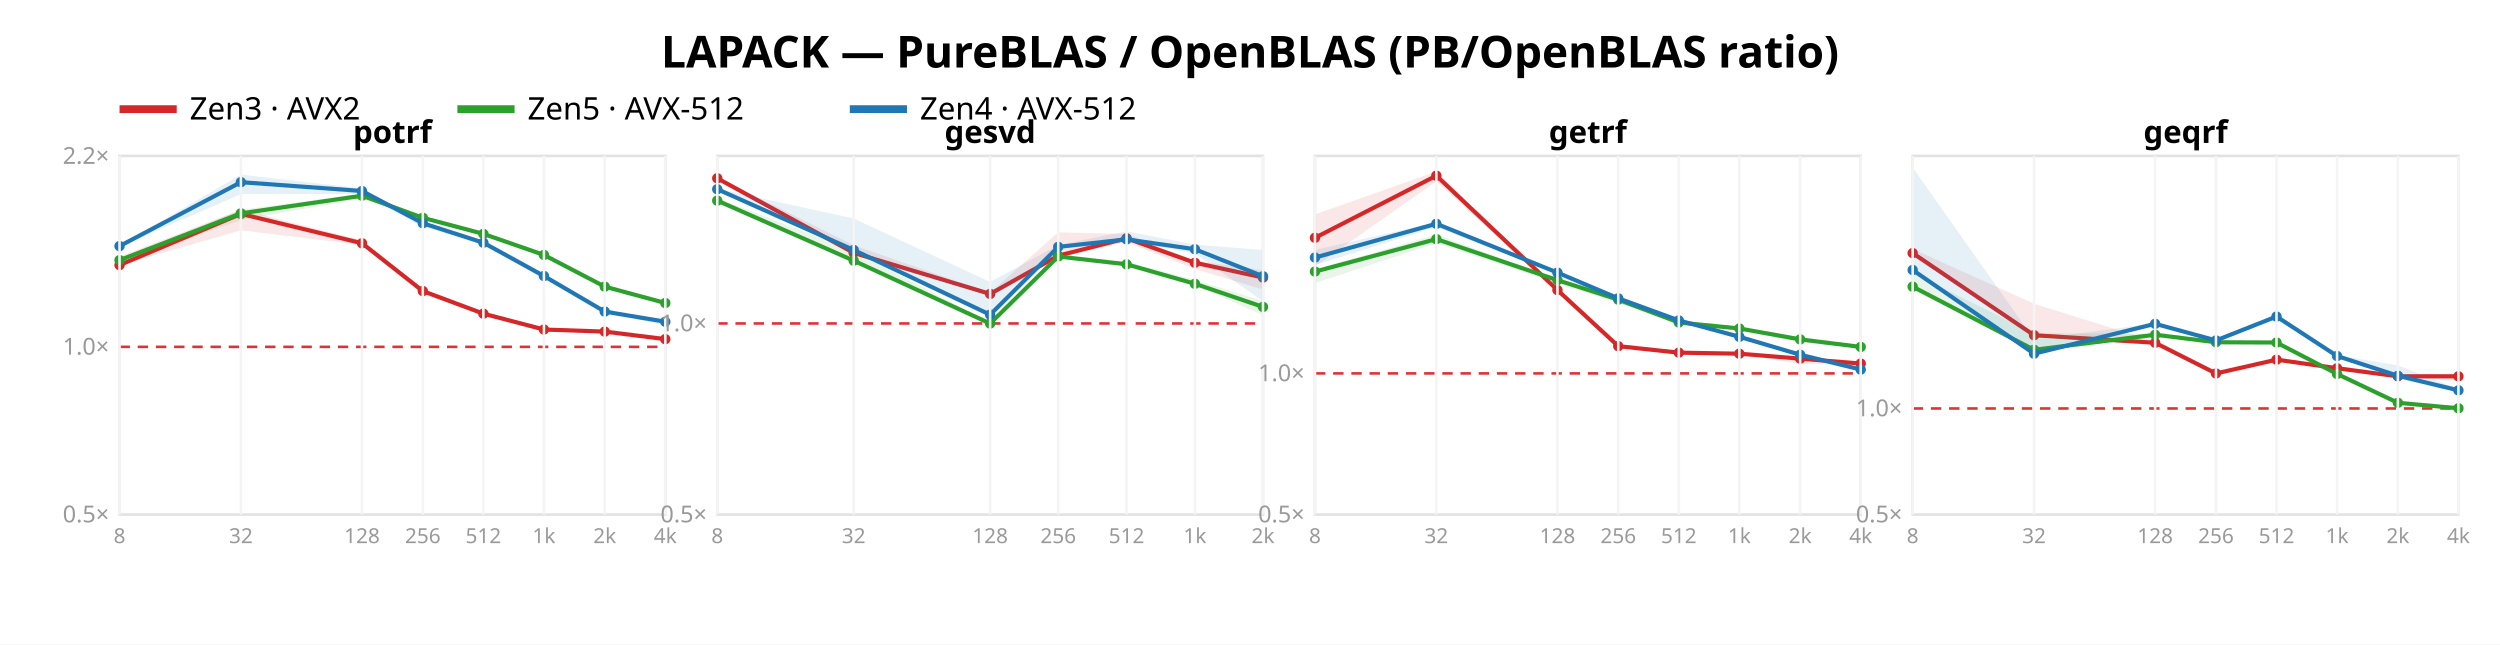
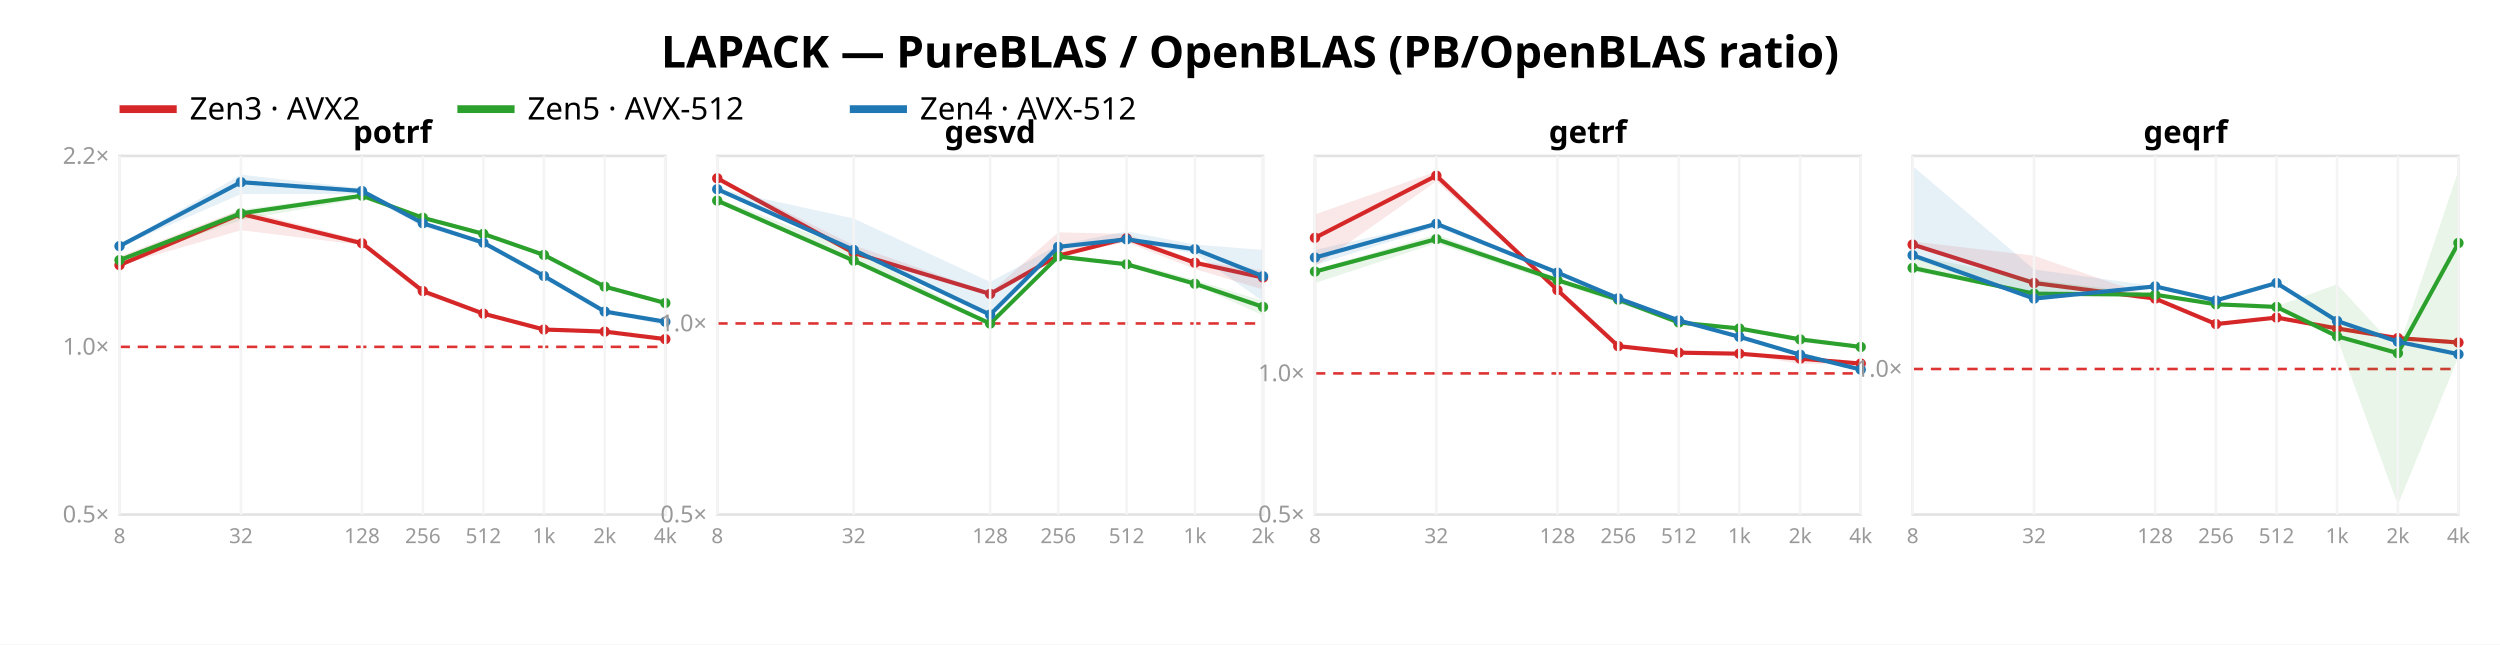
<svg xmlns="http://www.w3.org/2000/svg" width="962" height="248" font-family="sans-serif">
  <rect width="962" height="248" fill="white" />
  <text x="481.0" y="26" text-anchor="middle" font-size="17" font-weight="bold">LAPACK — PureBLAS / OpenBLAS (PB/OpenBLAS ratio)</text>
  <line x1="46" y1="42" x2="68" y2="42" stroke="#d62728" stroke-width="3" />
  <text x="73" y="46" font-size="12">Zen3 · AVX2</text>
  <line x1="176" y1="42" x2="198" y2="42" stroke="#2ca02c" stroke-width="3" />
  <text x="203" y="46" font-size="12">Zen5 · AVX-512</text>
  <line x1="327" y1="42" x2="349" y2="42" stroke="#1f77b4" stroke-width="3" />
  <text x="354" y="46" font-size="12">Zen4 · AVX-512</text>
  <rect x="46" y="60" width="210" height="138" fill="none" stroke="#e2e2e2" />
  <line x1="46" y1="133.468" x2="256" y2="133.468" stroke="#d33" stroke-dasharray="4 3" />
  <text x="42" y="201.0" text-anchor="end" font-size="9" fill="#999">0.5×</text>
  <text x="42" y="136.468" text-anchor="end" font-size="9" fill="#999">1.0×</text>
  <text x="42" y="63.063" text-anchor="end" font-size="9" fill="#999">2.2×</text>
  <polygon points="46.0,98.7 92.7,80.6 139.3,92.5 162.7,111.4 186.0,120.4 209.3,126.7 232.7,127.1 256.0,130.4 256.0,130.8 232.7,128.2 209.3,127.6 186.0,120.9 162.7,113.4 139.3,94.3 92.7,88.6 46.0,102.1" fill="#d62728" opacity="0.11" />
  <polyline points="46.0,102.0 92.7,82.3 139.3,93.6 162.7,112.0 186.0,120.7 209.3,126.8 232.7,127.6 256.0,130.5" fill="none" stroke="#d62728" stroke-width="1.6" />
  <circle cx="46.0" cy="102.0" r="2" fill="#d62728" />
  <circle cx="92.7" cy="82.3" r="2" fill="#d62728" />
  <circle cx="139.3" cy="93.6" r="2" fill="#d62728" />
  <circle cx="162.7" cy="112.0" r="2" fill="#d62728" />
  <circle cx="186.0" cy="120.7" r="2" fill="#d62728" />
  <circle cx="209.3" cy="126.8" r="2" fill="#d62728" />
  <circle cx="232.7" cy="127.6" r="2" fill="#d62728" />
  <circle cx="256.0" cy="130.5" r="2" fill="#d62728" />
  <polygon points="46.0,99.9 92.7,80.7 139.3,74.5 162.7,83.2 186.0,89.6 209.3,97.6 232.7,110.1 256.0,116.5 256.0,116.7 232.7,111.0 209.3,98.6 186.0,90.2 162.7,84.3 139.3,76.4 92.7,84.7 46.0,100.8" fill="#2ca02c" opacity="0.11" />
  <polyline points="46.0,100.1 92.7,82.1 139.3,75.3 162.7,83.8 186.0,90.0 209.3,98.1 232.7,110.3 256.0,116.6" fill="none" stroke="#2ca02c" stroke-width="1.6" />
  <circle cx="46.0" cy="100.1" r="2" fill="#2ca02c" />
  <circle cx="92.7" cy="82.1" r="2" fill="#2ca02c" />
  <circle cx="139.3" cy="75.3" r="2" fill="#2ca02c" />
  <circle cx="162.7" cy="83.8" r="2" fill="#2ca02c" />
  <circle cx="186.0" cy="90.0" r="2" fill="#2ca02c" />
  <circle cx="209.3" cy="98.1" r="2" fill="#2ca02c" />
  <circle cx="232.7" cy="110.3" r="2" fill="#2ca02c" />
  <circle cx="256.0" cy="116.6" r="2" fill="#2ca02c" />
  <polygon points="46.0,94.4 92.7,67.2 139.3,72.5 162.7,85.6 186.0,93.0 209.3,105.9 232.7,119.5 256.0,123.6 256.0,125.3 232.7,120.1 209.3,107.5 186.0,93.6 162.7,87.3 139.3,74.6 92.7,74.7 46.0,95.0" fill="#1f77b4" opacity="0.11" />
  <polyline points="46.0,94.7 92.7,70.1 139.3,73.5 162.7,85.9 186.0,93.4 209.3,106.2 232.7,119.9 256.0,123.8" fill="none" stroke="#1f77b4" stroke-width="1.6" />
  <circle cx="46.0" cy="94.7" r="2" fill="#1f77b4" />
  <circle cx="92.7" cy="70.1" r="2" fill="#1f77b4" />
  <circle cx="139.3" cy="73.5" r="2" fill="#1f77b4" />
  <circle cx="162.7" cy="85.9" r="2" fill="#1f77b4" />
  <circle cx="186.0" cy="93.4" r="2" fill="#1f77b4" />
  <circle cx="209.3" cy="106.2" r="2" fill="#1f77b4" />
  <circle cx="232.7" cy="119.9" r="2" fill="#1f77b4" />
  <circle cx="256.0" cy="123.8" r="2" fill="#1f77b4" />
  <text x="151.0" y="55" text-anchor="middle" font-size="12" font-weight="bold">potrf</text>
  <line x1="46.0" y1="60" x2="46.0" y2="198" stroke="#f4f4f4" />
  <text x="46.0" y="209" text-anchor="middle" font-size="8" fill="#999">8</text>
  <line x1="92.7" y1="60" x2="92.7" y2="198" stroke="#f4f4f4" />
  <text x="92.7" y="209" text-anchor="middle" font-size="8" fill="#999">32</text>
  <line x1="139.3" y1="60" x2="139.3" y2="198" stroke="#f4f4f4" />
  <text x="139.3" y="209" text-anchor="middle" font-size="8" fill="#999">128</text>
  <line x1="162.7" y1="60" x2="162.7" y2="198" stroke="#f4f4f4" />
  <text x="162.7" y="209" text-anchor="middle" font-size="8" fill="#999">256</text>
  <line x1="186.0" y1="60" x2="186.0" y2="198" stroke="#f4f4f4" />
  <text x="186.0" y="209" text-anchor="middle" font-size="8" fill="#999">512</text>
  <line x1="209.3" y1="60" x2="209.3" y2="198" stroke="#f4f4f4" />
  <text x="209.3" y="209" text-anchor="middle" font-size="8" fill="#999">1k</text>
  <line x1="232.7" y1="60" x2="232.7" y2="198" stroke="#f4f4f4" />
  <text x="232.7" y="209" text-anchor="middle" font-size="8" fill="#999">2k</text>
  <line x1="256.0" y1="60" x2="256.0" y2="198" stroke="#f4f4f4" />
  <text x="256.0" y="209" text-anchor="middle" font-size="8" fill="#999">4k</text>
  <rect x="276" y="60" width="210" height="138" fill="none" stroke="#e2e2e2" />
  <line x1="276" y1="124.468" x2="486" y2="124.468" stroke="#d33" stroke-dasharray="4 3" />
  <text x="272" y="201.0" text-anchor="end" font-size="9" fill="#999">0.5×</text>
  <text x="272" y="127.468" text-anchor="end" font-size="9" fill="#999">1.0×</text>
  <polygon points="276.0,68.2 328.5,94.4 381.0,112.6 407.2,89.4 433.5,90.0 459.8,100.3 486.0,104.0 486.0,111.4 459.8,103.5 433.5,93.2 407.2,98.7 381.0,113.3 328.5,98.1 276.0,69.1" fill="#d62728" opacity="0.11" />
  <polyline points="276.0,68.6 328.5,97.3 381.0,113.1 407.2,98.4 433.5,91.7 459.8,101.1 486.0,106.8" fill="none" stroke="#d62728" stroke-width="1.6" />
  <circle cx="276.0" cy="68.6" r="2" fill="#d62728" />
  <circle cx="328.5" cy="97.3" r="2" fill="#d62728" />
  <circle cx="381.0" cy="113.1" r="2" fill="#d62728" />
  <circle cx="407.2" cy="98.4" r="2" fill="#d62728" />
  <circle cx="433.5" cy="91.7" r="2" fill="#d62728" />
  <circle cx="459.8" cy="101.1" r="2" fill="#d62728" />
  <circle cx="486.0" cy="106.8" r="2" fill="#d62728" />
  <polygon points="276.0,76.2 328.5,96.5 381.0,124.2 407.2,98.4 433.5,100.7 459.8,107.7 486.0,115.8 486.0,121.3 459.8,109.7 433.5,102.0 407.2,99.0 381.0,124.7 328.5,100.8 276.0,77.9" fill="#2ca02c" opacity="0.11" />
  <polyline points="276.0,77.2 328.5,100.3 381.0,124.5 407.2,98.7 433.5,101.7 459.8,109.2 486.0,118.1" fill="none" stroke="#2ca02c" stroke-width="1.6" />
  <circle cx="276.0" cy="77.2" r="2" fill="#2ca02c" />
  <circle cx="328.5" cy="100.3" r="2" fill="#2ca02c" />
  <circle cx="381.0" cy="124.5" r="2" fill="#2ca02c" />
  <circle cx="407.2" cy="98.7" r="2" fill="#2ca02c" />
  <circle cx="433.5" cy="101.7" r="2" fill="#2ca02c" />
  <circle cx="459.8" cy="109.2" r="2" fill="#2ca02c" />
  <circle cx="486.0" cy="118.1" r="2" fill="#2ca02c" />
  <polygon points="276.0,72.6 328.5,84.1 381.0,108.5 407.2,94.3 433.5,89.0 459.8,94.1 486.0,96.2 486.0,115.9 459.8,97.6 433.5,92.7 407.2,95.6 381.0,121.3 328.5,96.5 276.0,73.5" fill="#1f77b4" opacity="0.11" />
  <polyline points="276.0,72.8 328.5,96.2 381.0,121.1 407.2,95.0 433.5,92.1 459.8,95.9 486.0,106.3" fill="none" stroke="#1f77b4" stroke-width="1.6" />
  <circle cx="276.0" cy="72.8" r="2" fill="#1f77b4" />
  <circle cx="328.5" cy="96.2" r="2" fill="#1f77b4" />
  <circle cx="381.0" cy="121.1" r="2" fill="#1f77b4" />
  <circle cx="407.2" cy="95.0" r="2" fill="#1f77b4" />
  <circle cx="433.5" cy="92.1" r="2" fill="#1f77b4" />
  <circle cx="459.8" cy="95.9" r="2" fill="#1f77b4" />
  <circle cx="486.0" cy="106.3" r="2" fill="#1f77b4" />
  <text x="381.0" y="55" text-anchor="middle" font-size="12" font-weight="bold">gesvd</text>
  <line x1="276.0" y1="60" x2="276.0" y2="198" stroke="#f4f4f4" />
  <text x="276.0" y="209" text-anchor="middle" font-size="8" fill="#999">8</text>
  <line x1="328.5" y1="60" x2="328.5" y2="198" stroke="#f4f4f4" />
  <text x="328.5" y="209" text-anchor="middle" font-size="8" fill="#999">32</text>
  <line x1="381.0" y1="60" x2="381.0" y2="198" stroke="#f4f4f4" />
  <text x="381.0" y="209" text-anchor="middle" font-size="8" fill="#999">128</text>
  <line x1="407.2" y1="60" x2="407.2" y2="198" stroke="#f4f4f4" />
  <text x="407.2" y="209" text-anchor="middle" font-size="8" fill="#999">256</text>
  <line x1="433.5" y1="60" x2="433.5" y2="198" stroke="#f4f4f4" />
  <text x="433.5" y="209" text-anchor="middle" font-size="8" fill="#999">512</text>
  <line x1="459.8" y1="60" x2="459.8" y2="198" stroke="#f4f4f4" />
  <text x="459.8" y="209" text-anchor="middle" font-size="8" fill="#999">1k</text>
  <line x1="486.0" y1="60" x2="486.0" y2="198" stroke="#f4f4f4" />
  <text x="486.0" y="209" text-anchor="middle" font-size="8" fill="#999">2k</text>
  <rect x="506" y="60" width="210" height="138" fill="none" stroke="#e2e2e2" />
  <line x1="506" y1="143.685" x2="716" y2="143.685" stroke="#d33" stroke-dasharray="4 3" />
  <text x="502" y="201.0" text-anchor="end" font-size="9" fill="#999">0.5×</text>
  <text x="502" y="146.685" text-anchor="end" font-size="9" fill="#999">1.0×</text>
  <polygon points="506.0,82.5 552.7,66.0 599.3,111.3 622.7,132.9 646.0,135.4 669.3,136.0 692.7,137.4 716.0,139.1 716.0,140.1 692.7,140.0 669.3,136.2 646.0,136.1 622.7,133.5 599.3,112.2 552.7,69.8 506.0,102.5" fill="#d62728" opacity="0.11" />
  <polyline points="506.0,91.5 552.7,67.6 599.3,111.6 622.7,133.2 646.0,135.7 669.3,136.1 692.7,138.0 716.0,139.9" fill="none" stroke="#d62728" stroke-width="1.6" />
  <circle cx="506.0" cy="91.5" r="2" fill="#d62728" />
  <circle cx="552.7" cy="67.6" r="2" fill="#d62728" />
  <circle cx="599.3" cy="111.6" r="2" fill="#d62728" />
  <circle cx="622.7" cy="133.2" r="2" fill="#d62728" />
  <circle cx="646.0" cy="135.7" r="2" fill="#d62728" />
  <circle cx="669.3" cy="136.1" r="2" fill="#d62728" />
  <circle cx="692.7" cy="138.0" r="2" fill="#d62728" />
  <circle cx="716.0" cy="139.9" r="2" fill="#d62728" />
  <polygon points="506.0,103.7 552.7,90.2 599.3,107.4 622.7,114.8 646.0,123.9 669.3,125.8 692.7,130.3 716.0,133.2 716.0,133.7 692.7,131.6 669.3,127.0 646.0,124.6 622.7,116.5 599.3,109.0 552.7,93.6 506.0,108.9" fill="#2ca02c" opacity="0.11" />
  <polyline points="506.0,104.5 552.7,92.0 599.3,107.8 622.7,115.3 646.0,124.1 669.3,126.4 692.7,130.6 716.0,133.5" fill="none" stroke="#2ca02c" stroke-width="1.6" />
  <circle cx="506.0" cy="104.5" r="2" fill="#2ca02c" />
  <circle cx="552.7" cy="92.0" r="2" fill="#2ca02c" />
  <circle cx="599.3" cy="107.8" r="2" fill="#2ca02c" />
  <circle cx="622.7" cy="115.3" r="2" fill="#2ca02c" />
  <circle cx="646.0" cy="124.1" r="2" fill="#2ca02c" />
  <circle cx="669.3" cy="126.4" r="2" fill="#2ca02c" />
  <circle cx="692.7" cy="130.6" r="2" fill="#2ca02c" />
  <circle cx="716.0" cy="133.5" r="2" fill="#2ca02c" />
  <polygon points="506.0,96.2 552.7,85.5 599.3,104.4 622.7,113.9 646.0,122.9 669.3,129.0 692.7,136.1 716.0,141.8 716.0,142.9 692.7,137.1 669.3,129.8 646.0,123.8 622.7,116.7 599.3,105.3 552.7,87.4 506.0,102.0" fill="#1f77b4" opacity="0.11" />
  <polyline points="506.0,99.1 552.7,86.1 599.3,104.9 622.7,114.8 646.0,123.3 669.3,129.6 692.7,136.5 716.0,142.2" fill="none" stroke="#1f77b4" stroke-width="1.6" />
  <circle cx="506.0" cy="99.1" r="2" fill="#1f77b4" />
  <circle cx="552.7" cy="86.1" r="2" fill="#1f77b4" />
  <circle cx="599.3" cy="104.9" r="2" fill="#1f77b4" />
  <circle cx="622.7" cy="114.8" r="2" fill="#1f77b4" />
  <circle cx="646.0" cy="123.3" r="2" fill="#1f77b4" />
  <circle cx="669.3" cy="129.6" r="2" fill="#1f77b4" />
  <circle cx="692.7" cy="136.5" r="2" fill="#1f77b4" />
  <circle cx="716.0" cy="142.2" r="2" fill="#1f77b4" />
  <text x="611.0" y="55" text-anchor="middle" font-size="12" font-weight="bold">getrf</text>
  <line x1="506.0" y1="60" x2="506.0" y2="198" stroke="#f4f4f4" />
  <text x="506.0" y="209" text-anchor="middle" font-size="8" fill="#999">8</text>
  <line x1="552.7" y1="60" x2="552.7" y2="198" stroke="#f4f4f4" />
  <text x="552.7" y="209" text-anchor="middle" font-size="8" fill="#999">32</text>
  <line x1="599.3" y1="60" x2="599.3" y2="198" stroke="#f4f4f4" />
  <text x="599.3" y="209" text-anchor="middle" font-size="8" fill="#999">128</text>
  <line x1="622.7" y1="60" x2="622.7" y2="198" stroke="#f4f4f4" />
  <text x="622.7" y="209" text-anchor="middle" font-size="8" fill="#999">256</text>
  <line x1="646.0" y1="60" x2="646.0" y2="198" stroke="#f4f4f4" />
  <text x="646.0" y="209" text-anchor="middle" font-size="8" fill="#999">512</text>
  <line x1="669.3" y1="60" x2="669.3" y2="198" stroke="#f4f4f4" />
  <text x="669.3" y="209" text-anchor="middle" font-size="8" fill="#999">1k</text>
  <line x1="692.7" y1="60" x2="692.7" y2="198" stroke="#f4f4f4" />
  <text x="692.7" y="209" text-anchor="middle" font-size="8" fill="#999">2k</text>
  <line x1="716.0" y1="60" x2="716.0" y2="198" stroke="#f4f4f4" />
  <text x="716.0" y="209" text-anchor="middle" font-size="8" fill="#999">4k</text>
  <rect x="736" y="60" width="210" height="138" fill="none" stroke="#e2e2e2" />
-   <line x1="736" y1="157.179" x2="946" y2="157.179" stroke="#d33" stroke-dasharray="4 3" />
-   <text x="732" y="201.0" text-anchor="end" font-size="9" fill="#999">0.5×</text>
-   <text x="732" y="160.179" text-anchor="end" font-size="9" fill="#999">1.0×</text>
-   <polygon points="736.0,95.8 782.7,116.9 829.3,131.4 852.7,143.5 876.0,138.2 899.3,141.7 922.7,144.7 946.0,144.8 946.0,146.5 922.7,144.9 899.3,141.8 876.0,138.5 852.7,143.9 829.3,132.1 782.7,129.3 736.0,97.9" fill="#d62728" opacity="0.11" />
-   <polyline points="736.0,97.4 782.7,129.0 829.3,131.9 852.7,143.7 876.0,138.4 899.3,141.7 922.7,144.8 946.0,144.8" fill="none" stroke="#d62728" stroke-width="1.6" />
-   <circle cx="736.0" cy="97.4" r="2" fill="#d62728" />
-   <circle cx="782.7" cy="129.0" r="2" fill="#d62728" />
-   <circle cx="829.3" cy="131.9" r="2" fill="#d62728" />
-   <circle cx="852.7" cy="143.7" r="2" fill="#d62728" />
-   <circle cx="876.0" cy="138.4" r="2" fill="#d62728" />
-   <circle cx="899.3" cy="141.7" r="2" fill="#d62728" />
-   <circle cx="922.7" cy="144.8" r="2" fill="#d62728" />
-   <circle cx="946.0" cy="144.8" r="2" fill="#d62728" />
-   <polygon points="736.0,105.2 782.7,128.2 829.3,128.5 852.7,131.5 876.0,131.6 899.3,143.6 922.7,154.8 946.0,157.0 946.0,157.4 922.7,155.3 899.3,144.5 876.0,132.0 852.7,131.9 829.3,129.0 782.7,135.4 736.0,111.4" fill="#2ca02c" opacity="0.11" />
-   <polyline points="736.0,110.3 782.7,134.6 829.3,128.8 852.7,131.7 876.0,131.8 899.3,143.9 922.7,155.0 946.0,157.1" fill="none" stroke="#2ca02c" stroke-width="1.6" />
-   <circle cx="736.0" cy="110.3" r="2" fill="#2ca02c" />
-   <circle cx="782.7" cy="134.6" r="2" fill="#2ca02c" />
-   <circle cx="829.3" cy="128.8" r="2" fill="#2ca02c" />
-   <circle cx="852.7" cy="131.7" r="2" fill="#2ca02c" />
-   <circle cx="876.0" cy="131.8" r="2" fill="#2ca02c" />
-   <circle cx="899.3" cy="143.9" r="2" fill="#2ca02c" />
-   <circle cx="922.7" cy="155.0" r="2" fill="#2ca02c" />
-   <circle cx="946.0" cy="157.1" r="2" fill="#2ca02c" />
-   <polygon points="736.0,64.5 782.7,130.6 829.3,124.4 852.7,130.5 876.0,121.5 899.3,136.7 922.7,140.6 946.0,149.7 946.0,151.0 922.7,145.8 899.3,137.4 876.0,122.7 852.7,131.5 829.3,124.9 782.7,136.4 736.0,105.0" fill="#1f77b4" opacity="0.11" />
-   <polyline points="736.0,103.9 782.7,136.1 829.3,124.6 852.7,131.0 876.0,121.8 899.3,137.0 922.7,144.6 946.0,150.2" fill="none" stroke="#1f77b4" stroke-width="1.6" />
-   <circle cx="736.0" cy="103.9" r="2" fill="#1f77b4" />
-   <circle cx="782.7" cy="136.1" r="2" fill="#1f77b4" />
-   <circle cx="829.3" cy="124.6" r="2" fill="#1f77b4" />
-   <circle cx="852.7" cy="131.0" r="2" fill="#1f77b4" />
-   <circle cx="876.0" cy="121.8" r="2" fill="#1f77b4" />
-   <circle cx="899.3" cy="137.0" r="2" fill="#1f77b4" />
-   <circle cx="922.7" cy="144.6" r="2" fill="#1f77b4" />
-   <circle cx="946.0" cy="150.2" r="2" fill="#1f77b4" />
+   <line x1="736" y1="141.987" x2="946" y2="141.987" stroke="#d33" stroke-dasharray="4 3" />
+   <text x="732" y="144.987" text-anchor="end" font-size="9" fill="#999">1.0×</text>
+   <polygon points="736.0,92.9 782.7,98.4 829.3,114.6 852.7,124.1 876.0,121.9 899.3,126.3 922.7,130.0 946.0,131.7 946.0,131.8 922.7,130.3 899.3,126.6 876.0,122.3 852.7,124.9 829.3,115.2 782.7,109.1 736.0,94.6" fill="#d62728" opacity="0.11" />
+   <polyline points="736.0,94.1 782.7,108.9 829.3,114.9 852.7,124.7 876.0,122.2 899.3,126.4 922.7,130.1 946.0,131.8" fill="none" stroke="#d62728" stroke-width="1.6" />
+   <circle cx="736.0" cy="94.1" r="2" fill="#d62728" />
+   <circle cx="782.7" cy="108.9" r="2" fill="#d62728" />
+   <circle cx="829.3" cy="114.9" r="2" fill="#d62728" />
+   <circle cx="852.7" cy="124.7" r="2" fill="#d62728" />
+   <circle cx="876.0" cy="122.2" r="2" fill="#d62728" />
+   <circle cx="899.3" cy="126.4" r="2" fill="#d62728" />
+   <circle cx="922.7" cy="130.1" r="2" fill="#d62728" />
+   <circle cx="946.0" cy="131.8" r="2" fill="#d62728" />
+   <polygon points="736.0,98.2 782.7,107.6 829.3,113.3 852.7,116.8 876.0,117.9 899.3,109.4 922.7,134.8 946.0,65.7 946.0,137.3 922.7,194.3 899.3,130.0 876.0,118.2 852.7,117.2 829.3,113.7 782.7,113.3 736.0,104.4" fill="#2ca02c" opacity="0.11" />
+   <polyline points="736.0,103.1 782.7,113.0 829.3,113.4 852.7,117.1 876.0,118.1 899.3,129.4 922.7,135.9 946.0,93.5" fill="none" stroke="#2ca02c" stroke-width="1.6" />
+   <circle cx="736.0" cy="103.1" r="2" fill="#2ca02c" />
+   <circle cx="782.7" cy="113.0" r="2" fill="#2ca02c" />
+   <circle cx="829.3" cy="113.4" r="2" fill="#2ca02c" />
+   <circle cx="852.7" cy="117.1" r="2" fill="#2ca02c" />
+   <circle cx="876.0" cy="118.1" r="2" fill="#2ca02c" />
+   <circle cx="899.3" cy="129.4" r="2" fill="#2ca02c" />
+   <circle cx="922.7" cy="135.9" r="2" fill="#2ca02c" />
+   <circle cx="946.0" cy="93.5" r="2" fill="#2ca02c" />
+   <polygon points="736.0,63.9 782.7,103.7 829.3,110.1 852.7,115.2 876.0,108.8 899.3,123.3 922.7,131.2 946.0,136.2 946.0,136.5 922.7,131.9 899.3,124.0 876.0,109.3 852.7,115.9 829.3,110.5 782.7,115.4 736.0,99.4" fill="#1f77b4" opacity="0.11" />
+   <polyline points="736.0,98.2 782.7,114.9 829.3,110.2 852.7,115.6 876.0,108.9 899.3,123.5 922.7,131.5 946.0,136.3" fill="none" stroke="#1f77b4" stroke-width="1.6" />
+   <circle cx="736.0" cy="98.2" r="2" fill="#1f77b4" />
+   <circle cx="782.7" cy="114.9" r="2" fill="#1f77b4" />
+   <circle cx="829.3" cy="110.2" r="2" fill="#1f77b4" />
+   <circle cx="852.7" cy="115.6" r="2" fill="#1f77b4" />
+   <circle cx="876.0" cy="108.9" r="2" fill="#1f77b4" />
+   <circle cx="899.3" cy="123.5" r="2" fill="#1f77b4" />
+   <circle cx="922.7" cy="131.5" r="2" fill="#1f77b4" />
+   <circle cx="946.0" cy="136.3" r="2" fill="#1f77b4" />
  <text x="841.0" y="55" text-anchor="middle" font-size="12" font-weight="bold">geqrf</text>
  <line x1="736.0" y1="60" x2="736.0" y2="198" stroke="#f4f4f4" />
  <text x="736.0" y="209" text-anchor="middle" font-size="8" fill="#999">8</text>
  <line x1="782.7" y1="60" x2="782.7" y2="198" stroke="#f4f4f4" />
  <text x="782.7" y="209" text-anchor="middle" font-size="8" fill="#999">32</text>
  <line x1="829.3" y1="60" x2="829.3" y2="198" stroke="#f4f4f4" />
  <text x="829.3" y="209" text-anchor="middle" font-size="8" fill="#999">128</text>
  <line x1="852.7" y1="60" x2="852.7" y2="198" stroke="#f4f4f4" />
  <text x="852.7" y="209" text-anchor="middle" font-size="8" fill="#999">256</text>
  <line x1="876.0" y1="60" x2="876.0" y2="198" stroke="#f4f4f4" />
  <text x="876.0" y="209" text-anchor="middle" font-size="8" fill="#999">512</text>
  <line x1="899.3" y1="60" x2="899.3" y2="198" stroke="#f4f4f4" />
  <text x="899.3" y="209" text-anchor="middle" font-size="8" fill="#999">1k</text>
  <line x1="922.7" y1="60" x2="922.7" y2="198" stroke="#f4f4f4" />
  <text x="922.7" y="209" text-anchor="middle" font-size="8" fill="#999">2k</text>
  <line x1="946.0" y1="60" x2="946.0" y2="198" stroke="#f4f4f4" />
  <text x="946.0" y="209" text-anchor="middle" font-size="8" fill="#999">4k</text>
</svg>
